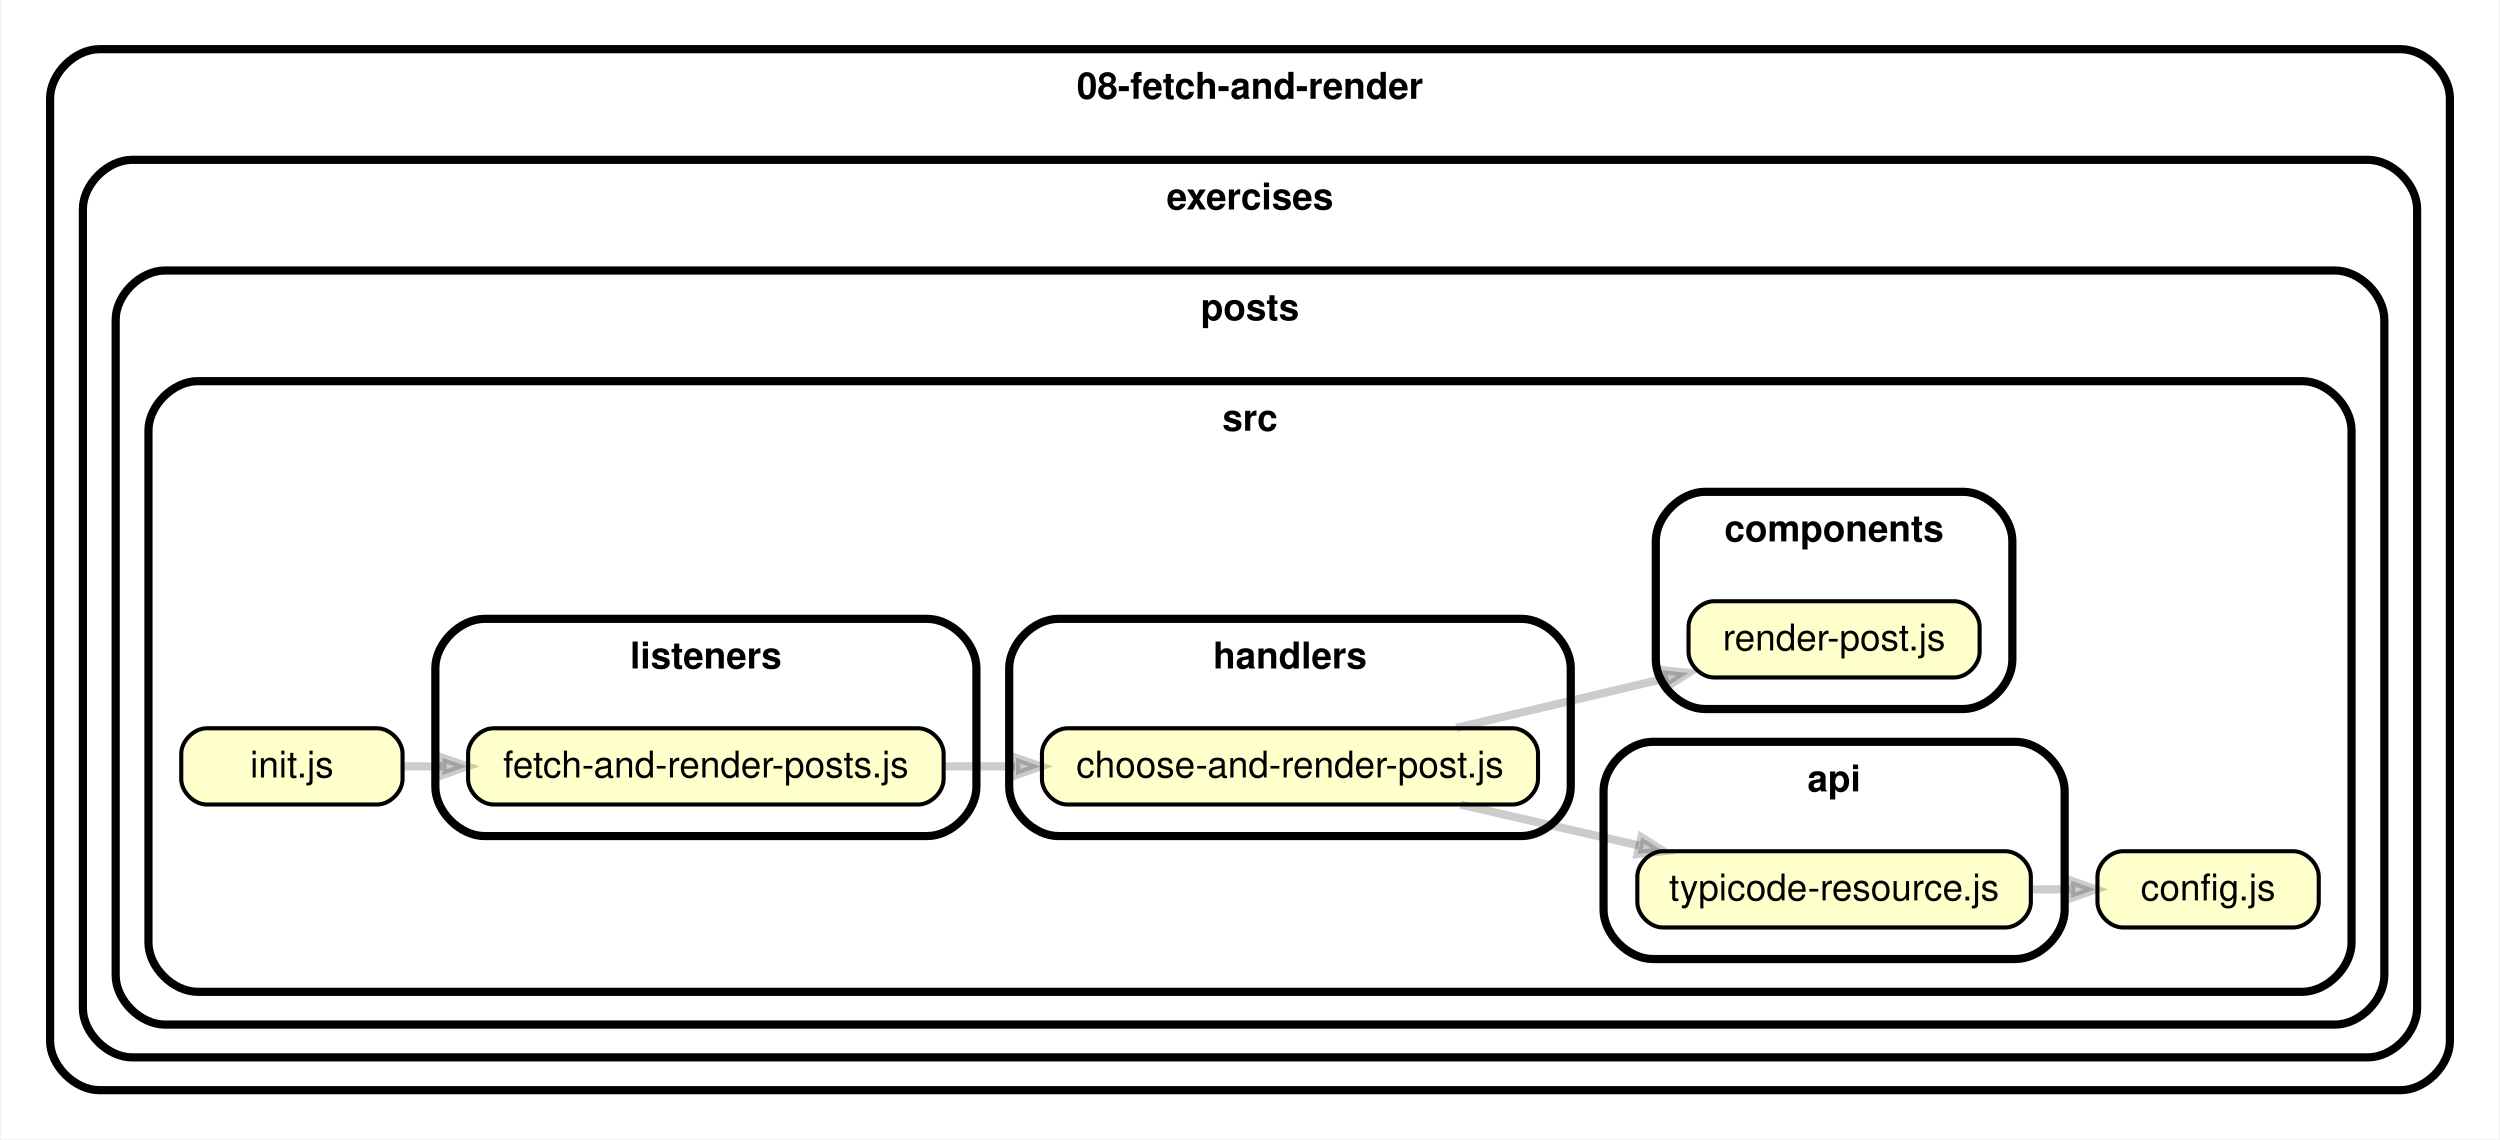
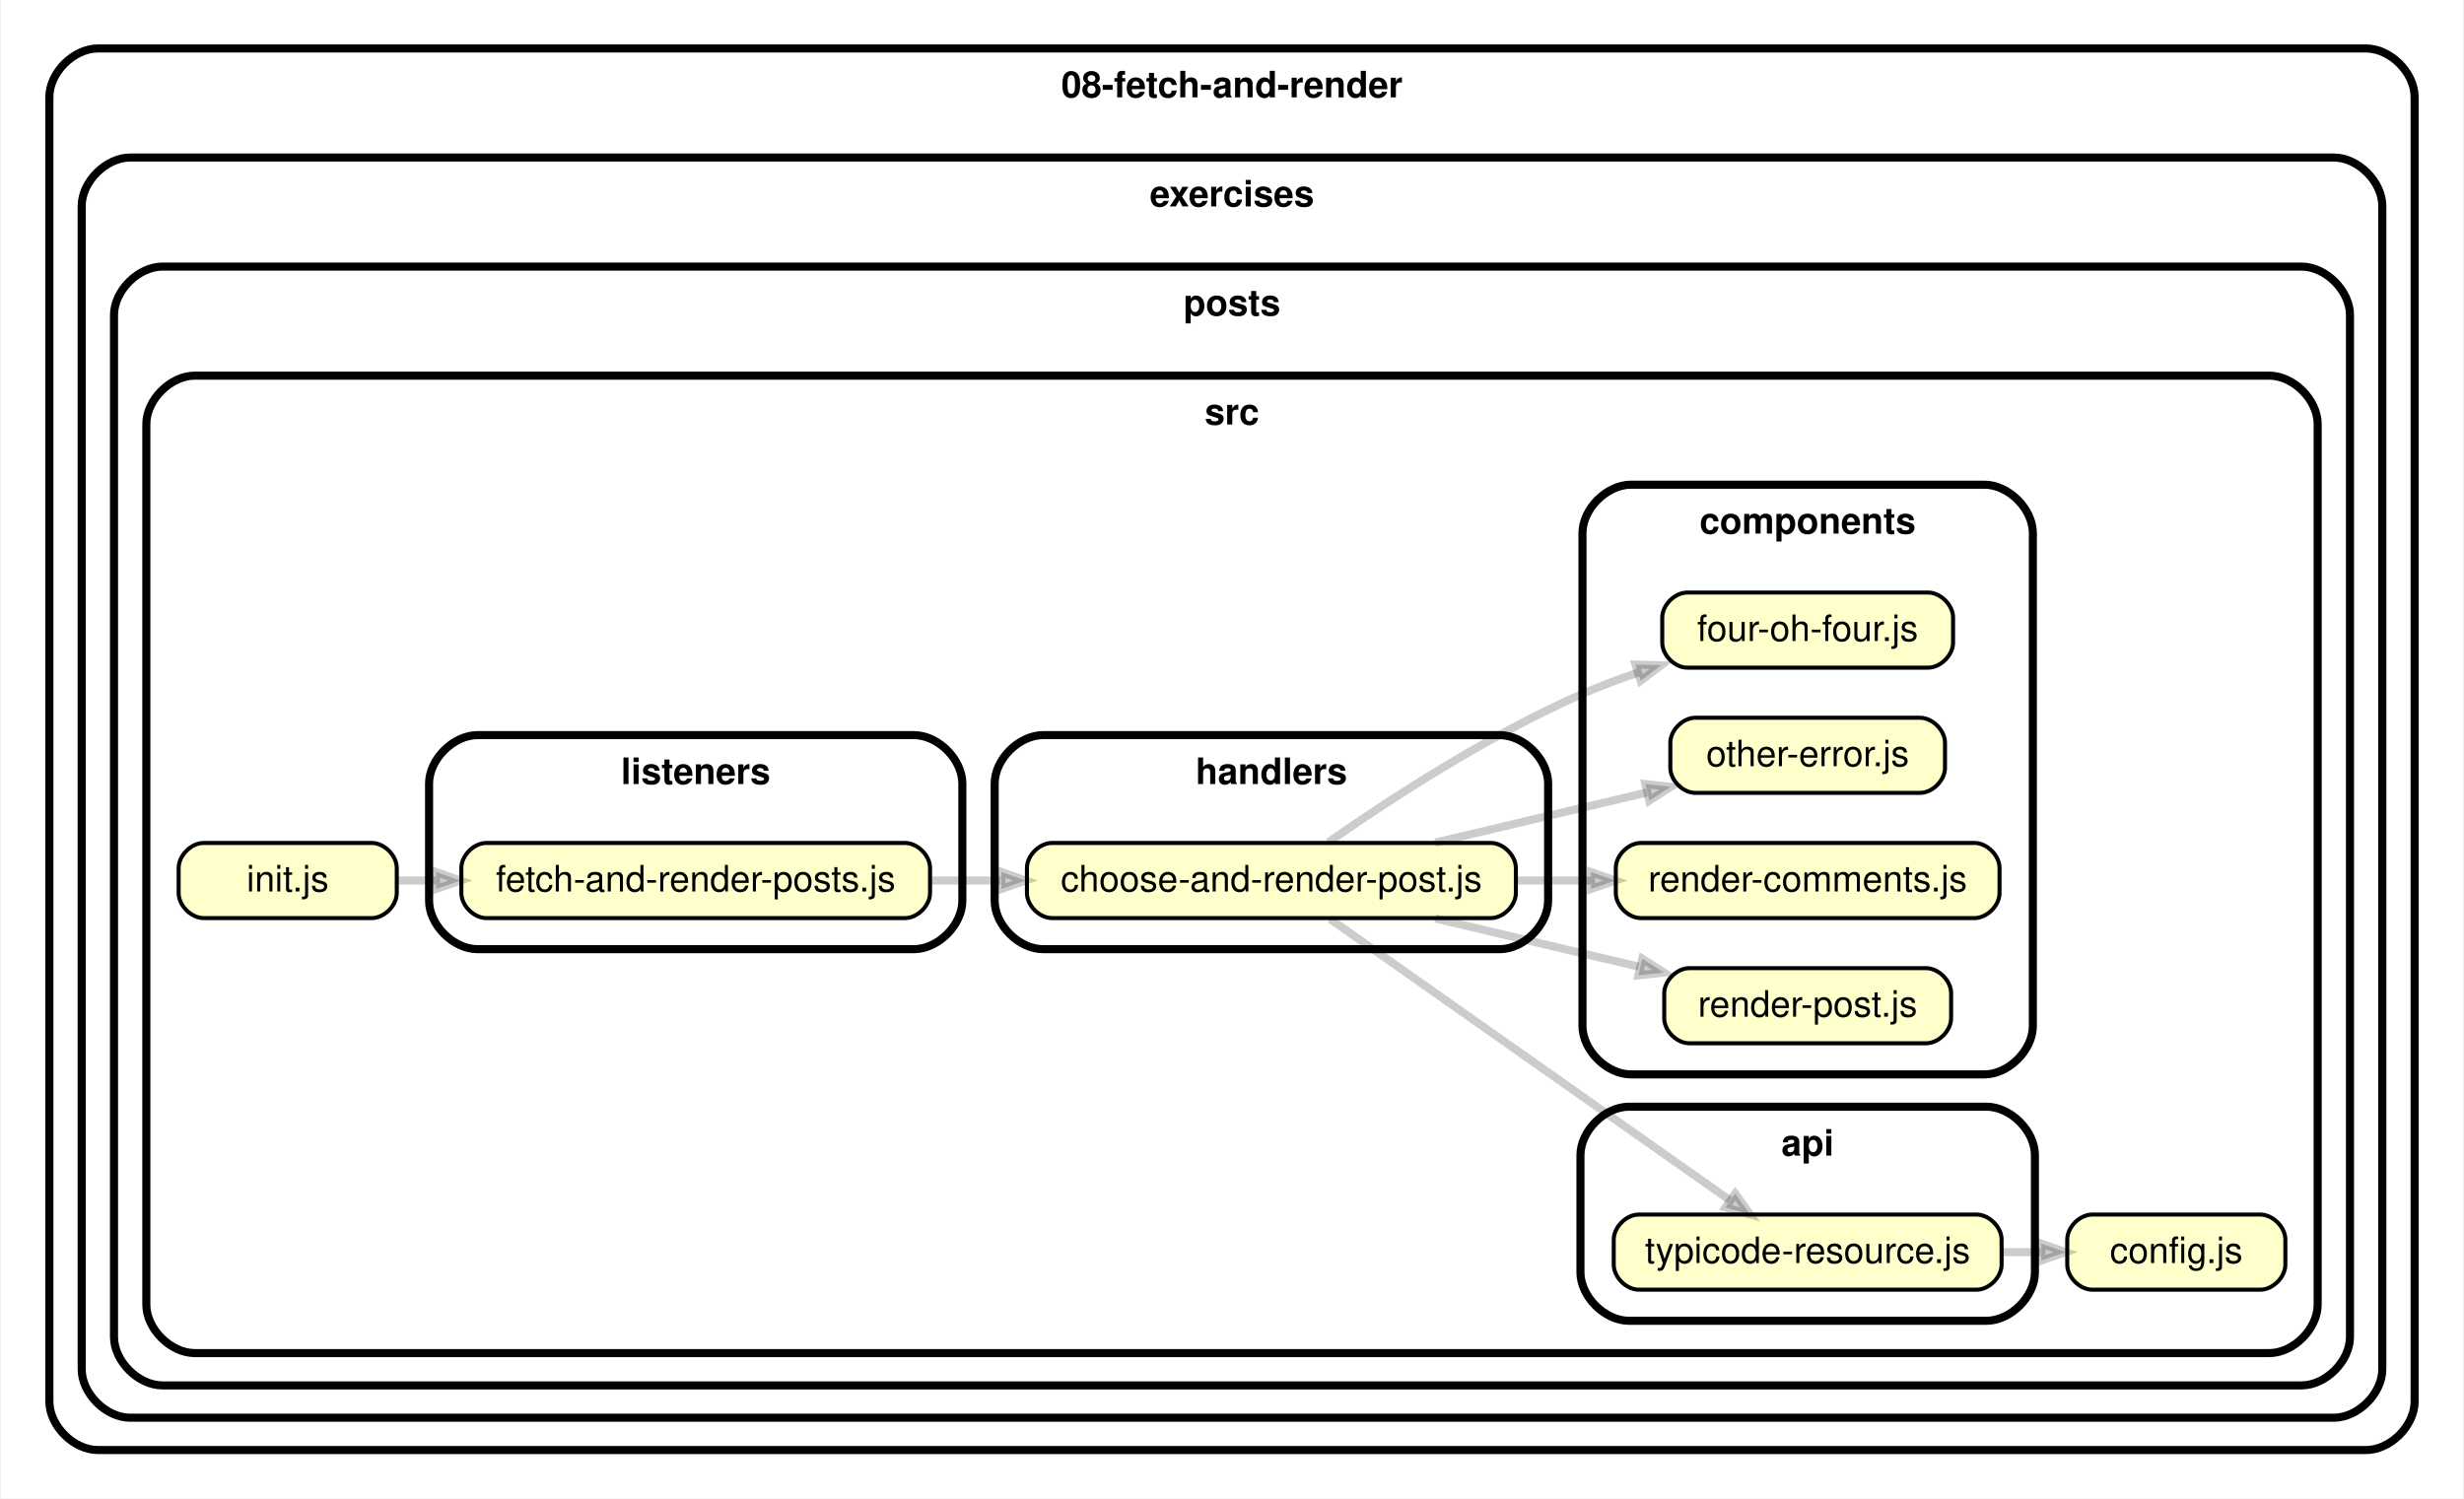
- <svg xmlns="http://www.w3.org/2000/svg" xmlns:xlink="http://www.w3.org/1999/xlink" width="610pt" height="278pt" viewBox="0.00 0.00 609.55 278.00">
-   <g id="graph0" class="graph" transform="scale(1 1) rotate(0) translate(4 274)">
-     <polygon fill="white" stroke="transparent" points="-4,4 -4,-274 605.55,-274 605.55,4 -4,4" />
+ <svg xmlns="http://www.w3.org/2000/svg" xmlns:xlink="http://www.w3.org/1999/xlink" width="610pt" height="371pt" viewBox="0.00 0.00 609.55 371.00">
+   <g id="graph0" class="graph" transform="scale(1 1) rotate(0) translate(4 367)">
+     <polygon fill="white" stroke="transparent" points="-4,4 -4,-367 605.55,-367 605.55,4 -4,4" />
    <g id="clust1" class="cluster">
-       <path fill="#ffffff" stroke="black" stroke-width="2" d="M20,-8C20,-8 581.55,-8 581.55,-8 587.55,-8 593.55,-14 593.55,-20 593.55,-20 593.55,-250 593.55,-250 593.55,-256 587.55,-262 581.55,-262 581.55,-262 20,-262 20,-262 14,-262 8,-256 8,-250 8,-250 8,-20 8,-20 8,-14 14,-8 20,-8" />
-       <text text-anchor="middle" x="300.77" y="-249.9" font-family="Helvetica,sans-Serif" font-weight="bold" font-size="9.00">08-fetch-and-render</text>
+       <path fill="#ffffff" stroke="black" stroke-width="2" d="M20,-8C20,-8 581.55,-8 581.55,-8 587.55,-8 593.55,-14 593.55,-20 593.55,-20 593.55,-343 593.55,-343 593.55,-349 587.55,-355 581.55,-355 581.55,-355 20,-355 20,-355 14,-355 8,-349 8,-343 8,-343 8,-20 8,-20 8,-14 14,-8 20,-8" />
+       <text text-anchor="middle" x="300.77" y="-342.9" font-family="Helvetica,sans-Serif" font-weight="bold" font-size="9.00">08-fetch-and-render</text>
    </g>
    <g id="clust2" class="cluster">
-       <path fill="#ffffff" stroke="black" stroke-width="2" d="M28,-16C28,-16 573.55,-16 573.55,-16 579.55,-16 585.55,-22 585.55,-28 585.55,-28 585.55,-223 585.55,-223 585.55,-229 579.55,-235 573.55,-235 573.55,-235 28,-235 28,-235 22,-235 16,-229 16,-223 16,-223 16,-28 16,-28 16,-22 22,-16 28,-16" />
-       <text text-anchor="middle" x="300.77" y="-222.9" font-family="Helvetica,sans-Serif" font-weight="bold" font-size="9.00">exercises</text>
+       <path fill="#ffffff" stroke="black" stroke-width="2" d="M28,-16C28,-16 573.55,-16 573.55,-16 579.55,-16 585.55,-22 585.55,-28 585.55,-28 585.55,-316 585.55,-316 585.55,-322 579.55,-328 573.55,-328 573.55,-328 28,-328 28,-328 22,-328 16,-322 16,-316 16,-316 16,-28 16,-28 16,-22 22,-16 28,-16" />
+       <text text-anchor="middle" x="300.77" y="-315.9" font-family="Helvetica,sans-Serif" font-weight="bold" font-size="9.00">exercises</text>
    </g>
    <g id="clust3" class="cluster">
-       <path fill="#ffffff" stroke="black" stroke-width="2" d="M36,-24C36,-24 565.55,-24 565.55,-24 571.55,-24 577.55,-30 577.55,-36 577.55,-36 577.55,-196 577.55,-196 577.55,-202 571.55,-208 565.55,-208 565.55,-208 36,-208 36,-208 30,-208 24,-202 24,-196 24,-196 24,-36 24,-36 24,-30 30,-24 36,-24" />
-       <text text-anchor="middle" x="300.77" y="-195.9" font-family="Helvetica,sans-Serif" font-weight="bold" font-size="9.00">posts</text>
+       <path fill="#ffffff" stroke="black" stroke-width="2" d="M36,-24C36,-24 565.55,-24 565.55,-24 571.55,-24 577.55,-30 577.55,-36 577.55,-36 577.55,-289 577.55,-289 577.55,-295 571.55,-301 565.55,-301 565.55,-301 36,-301 36,-301 30,-301 24,-295 24,-289 24,-289 24,-36 24,-36 24,-30 30,-24 36,-24" />
+       <text text-anchor="middle" x="300.77" y="-288.9" font-family="Helvetica,sans-Serif" font-weight="bold" font-size="9.00">posts</text>
    </g>
    <g id="clust4" class="cluster">
-       <path fill="#ffffff" stroke="black" stroke-width="2" d="M44,-32C44,-32 557.55,-32 557.55,-32 563.55,-32 569.55,-38 569.55,-44 569.55,-44 569.55,-169 569.55,-169 569.55,-175 563.55,-181 557.55,-181 557.55,-181 44,-181 44,-181 38,-181 32,-175 32,-169 32,-169 32,-44 32,-44 32,-38 38,-32 44,-32" />
-       <text text-anchor="middle" x="300.77" y="-168.9" font-family="Helvetica,sans-Serif" font-weight="bold" font-size="9.00">src</text>
+       <path fill="#ffffff" stroke="black" stroke-width="2" d="M44,-32C44,-32 557.55,-32 557.55,-32 563.55,-32 569.55,-38 569.55,-44 569.55,-44 569.55,-262 569.55,-262 569.55,-268 563.55,-274 557.55,-274 557.55,-274 44,-274 44,-274 38,-274 32,-268 32,-262 32,-262 32,-44 32,-44 32,-38 38,-32 44,-32" />
+       <text text-anchor="middle" x="300.77" y="-261.9" font-family="Helvetica,sans-Serif" font-weight="bold" font-size="9.00">src</text>
    </g>
    <g id="clust5" class="cluster">
      <path fill="#ffffff" stroke="black" stroke-width="2" d="M399.04,-40C399.04,-40 487.55,-40 487.55,-40 493.55,-40 499.55,-46 499.55,-52 499.55,-52 499.55,-81 499.55,-81 499.55,-87 493.55,-93 487.55,-93 487.55,-93 399.04,-93 399.04,-93 393.04,-93 387.04,-87 387.04,-81 387.04,-81 387.04,-52 387.04,-52 387.04,-46 393.04,-40 399.04,-40" />
      <text text-anchor="middle" x="443.29" y="-80.9" font-family="Helvetica,sans-Serif" font-weight="bold" font-size="9.00">api</text>
    </g>
    <g id="clust6" class="cluster">
-       <path fill="#ffffff" stroke="black" stroke-width="2" d="M411.79,-101C411.79,-101 474.79,-101 474.79,-101 480.79,-101 486.79,-107 486.79,-113 486.79,-113 486.79,-142 486.79,-142 486.79,-148 480.79,-154 474.79,-154 474.79,-154 411.79,-154 411.79,-154 405.79,-154 399.79,-148 399.79,-142 399.79,-142 399.79,-113 399.79,-113 399.79,-107 405.79,-101 411.79,-101" />
-       <text text-anchor="middle" x="443.29" y="-141.9" font-family="Helvetica,sans-Serif" font-weight="bold" font-size="9.00">components</text>
+       <path fill="#ffffff" stroke="black" stroke-width="2" d="M399.54,-101C399.54,-101 487.04,-101 487.04,-101 493.04,-101 499.04,-107 499.04,-113 499.04,-113 499.04,-235 499.04,-235 499.04,-241 493.04,-247 487.04,-247 487.04,-247 399.54,-247 399.54,-247 393.54,-247 387.54,-241 387.54,-235 387.54,-235 387.54,-113 387.54,-113 387.54,-107 393.54,-101 399.54,-101" />
+       <text text-anchor="middle" x="443.29" y="-234.9" font-family="Helvetica,sans-Serif" font-weight="bold" font-size="9.00">components</text>
    </g>
    <g id="clust7" class="cluster">
-       <path fill="#ffffff" stroke="black" stroke-width="2" d="M254.02,-70C254.02,-70 367.04,-70 367.04,-70 373.04,-70 379.04,-76 379.04,-82 379.04,-82 379.04,-111 379.04,-111 379.04,-117 373.04,-123 367.04,-123 367.04,-123 254.02,-123 254.02,-123 248.02,-123 242.02,-117 242.02,-111 242.02,-111 242.02,-82 242.02,-82 242.02,-76 248.02,-70 254.02,-70" />
-       <text text-anchor="middle" x="310.53" y="-110.9" font-family="Helvetica,sans-Serif" font-weight="bold" font-size="9.00">handlers</text>
+       <path fill="#ffffff" stroke="black" stroke-width="2" d="M254.02,-132C254.02,-132 367.04,-132 367.04,-132 373.04,-132 379.04,-138 379.04,-144 379.04,-144 379.04,-173 379.04,-173 379.04,-179 373.04,-185 367.04,-185 367.04,-185 254.02,-185 254.02,-185 248.02,-185 242.02,-179 242.02,-173 242.02,-173 242.02,-144 242.02,-144 242.02,-138 248.02,-132 254.02,-132" />
+       <text text-anchor="middle" x="310.53" y="-172.9" font-family="Helvetica,sans-Serif" font-weight="bold" font-size="9.00">handlers</text>
    </g>
    <g id="clust8" class="cluster">
-       <path fill="#ffffff" stroke="black" stroke-width="2" d="M114,-70C114,-70 222.02,-70 222.02,-70 228.02,-70 234.02,-76 234.02,-82 234.02,-82 234.02,-111 234.02,-111 234.02,-117 228.02,-123 222.02,-123 222.02,-123 114,-123 114,-123 108,-123 102,-117 102,-111 102,-111 102,-82 102,-82 102,-76 108,-70 114,-70" />
-       <text text-anchor="middle" x="168.01" y="-110.9" font-family="Helvetica,sans-Serif" font-weight="bold" font-size="9.00">listeners</text>
+       <path fill="#ffffff" stroke="black" stroke-width="2" d="M114,-132C114,-132 222.02,-132 222.02,-132 228.02,-132 234.02,-138 234.02,-144 234.02,-144 234.02,-173 234.02,-173 234.02,-179 228.02,-185 222.02,-185 222.02,-185 114,-185 114,-185 108,-185 102,-179 102,-173 102,-173 102,-144 102,-144 102,-138 108,-132 114,-132" />
+       <text text-anchor="middle" x="168.01" y="-172.9" font-family="Helvetica,sans-Serif" font-weight="bold" font-size="9.00">listeners</text>
    </g>
    <g id="node1" class="node">
      <g id="a_node1">
        <a xlink:href="08-fetch-and-render/exercises/posts/src/api/typicode-resource.js" xlink:title="typicode-resource.js">
          <path fill="#ffffcc" stroke="black" d="M485.1,-66.3C485.1,-66.3 401.48,-66.3 401.48,-66.3 398.38,-66.3 395.28,-63.2 395.28,-60.1 395.28,-60.1 395.28,-53.9 395.28,-53.9 395.28,-50.8 398.38,-47.7 401.48,-47.7 401.48,-47.7 485.1,-47.7 485.1,-47.7 488.2,-47.7 491.3,-50.8 491.3,-53.9 491.3,-53.9 491.3,-60.1 491.3,-60.1 491.3,-63.2 488.2,-66.3 485.1,-66.3" />
          <text text-anchor="middle" x="443.29" y="-54.3" font-family="Helvetica,sans-Serif" font-size="9.00">typicode-resource.js</text>
        </a>
      </g>
    </g>
    <g id="node2" class="node">
      <g id="a_node2">
        <a xlink:href="08-fetch-and-render/exercises/posts/src/config.js" xlink:title="config.js">
          <path fill="#ffffcc" stroke="black" d="M555.34,-66.3C555.34,-66.3 513.75,-66.3 513.75,-66.3 510.65,-66.3 507.55,-63.2 507.55,-60.1 507.55,-60.1 507.55,-53.9 507.55,-53.9 507.55,-50.8 510.65,-47.7 513.75,-47.7 513.75,-47.7 555.34,-47.7 555.34,-47.7 558.45,-47.7 561.55,-50.8 561.55,-53.9 561.55,-53.9 561.55,-60.1 561.55,-60.1 561.55,-63.2 558.45,-66.3 555.34,-66.3" />
          <text text-anchor="middle" x="534.55" y="-54.3" font-family="Helvetica,sans-Serif" font-size="9.00">config.js</text>
        </a>
      </g>
    </g>
    <g id="edge1" class="edge">
      <path fill="none" stroke="#000000" stroke-width="2" stroke-opacity="0.2" d="M491.53,-57C494.71,-57 497.87,-57 500.95,-57" />
      <polygon fill="#000000" fill-opacity="0.2" stroke="#000000" stroke-width="2" stroke-opacity="0.2" points="501.13,-59.1 507.13,-57 501.13,-54.9 501.13,-59.1" />
    </g>
    <g id="node3" class="node">
      <g id="a_node3">
+         <a xlink:href="08-fetch-and-render/exercises/posts/src/components/four-oh-four.js" xlink:title="four-oh-four.js">
+           <path fill="#ffffcc" stroke="black" d="M473.09,-220.3C473.09,-220.3 413.49,-220.3 413.49,-220.3 410.39,-220.3 407.29,-217.2 407.29,-214.1 407.29,-214.1 407.29,-207.9 407.29,-207.9 407.29,-204.8 410.39,-201.7 413.49,-201.7 413.49,-201.7 473.09,-201.7 473.09,-201.7 476.19,-201.7 479.29,-204.8 479.29,-207.9 479.29,-207.9 479.29,-214.1 479.29,-214.1 479.29,-217.2 476.19,-220.3 473.09,-220.3" />
+           <text text-anchor="middle" x="443.29" y="-208.3" font-family="Helvetica,sans-Serif" font-size="9.00">four-oh-four.js</text>
+         </a>
+       </g>
+     </g>
+     <g id="node4" class="node">
+       <g id="a_node4">
+         <a xlink:href="08-fetch-and-render/exercises/posts/src/components/other-error.js" xlink:title="other-error.js">
+           <path fill="#ffffcc" stroke="black" d="M471.09,-189.3C471.09,-189.3 415.49,-189.3 415.49,-189.3 412.39,-189.3 409.29,-186.2 409.29,-183.1 409.29,-183.1 409.29,-176.9 409.29,-176.9 409.29,-173.8 412.39,-170.7 415.49,-170.7 415.49,-170.7 471.09,-170.7 471.09,-170.7 474.19,-170.7 477.29,-173.8 477.29,-176.9 477.29,-176.9 477.29,-183.1 477.29,-183.1 477.29,-186.2 474.19,-189.3 471.09,-189.3" />
+           <text text-anchor="middle" x="443.29" y="-177.3" font-family="Helvetica,sans-Serif" font-size="9.00">other-error.js</text>
+         </a>
+       </g>
+     </g>
+     <g id="node5" class="node">
+       <g id="a_node5">
+         <a xlink:href="08-fetch-and-render/exercises/posts/src/components/render-comments.js" xlink:title="render-comments.js">
+           <path fill="#ffffcc" stroke="black" d="M484.59,-158.3C484.59,-158.3 401.99,-158.3 401.99,-158.3 398.89,-158.3 395.79,-155.2 395.79,-152.1 395.79,-152.1 395.79,-145.9 395.79,-145.9 395.79,-142.8 398.89,-139.7 401.99,-139.7 401.99,-139.7 484.59,-139.7 484.59,-139.7 487.69,-139.7 490.79,-142.8 490.79,-145.9 490.79,-145.9 490.79,-152.1 490.79,-152.1 490.79,-155.2 487.69,-158.3 484.59,-158.3" />
+           <text text-anchor="middle" x="443.29" y="-146.3" font-family="Helvetica,sans-Serif" font-size="9.00">render-comments.js</text>
+         </a>
+       </g>
+     </g>
+     <g id="node6" class="node">
+       <g id="a_node6">
        <a xlink:href="08-fetch-and-render/exercises/posts/src/components/render-post.js" xlink:title="render-post.js">
          <path fill="#ffffcc" stroke="black" d="M472.6,-127.3C472.6,-127.3 413.99,-127.3 413.99,-127.3 410.89,-127.3 407.78,-124.2 407.78,-121.1 407.78,-121.1 407.78,-114.9 407.78,-114.9 407.78,-111.8 410.89,-108.7 413.99,-108.7 413.99,-108.7 472.6,-108.7 472.6,-108.7 475.7,-108.7 478.8,-111.8 478.8,-114.9 478.8,-114.9 478.8,-121.1 478.8,-121.1 478.8,-124.2 475.7,-127.3 472.6,-127.3" />
          <text text-anchor="middle" x="443.29" y="-115.3" font-family="Helvetica,sans-Serif" font-size="9.00">render-post.js</text>
        </a>
      </g>
    </g>
-     <g id="node4" class="node">
-       <g id="a_node4">
+     <g id="node7" class="node">
+       <g id="a_node7">
        <a xlink:href="08-fetch-and-render/exercises/posts/src/handlers/choose-and-render-post.js" xlink:title="choose-and-render-post.js">
-           <path fill="#ffffcc" stroke="black" d="M364.85,-96.3C364.85,-96.3 256.21,-96.3 256.21,-96.3 253.11,-96.3 250.01,-93.2 250.01,-90.1 250.01,-90.1 250.01,-83.9 250.01,-83.9 250.01,-80.8 253.11,-77.7 256.21,-77.7 256.21,-77.7 364.85,-77.7 364.85,-77.7 367.95,-77.7 371.05,-80.8 371.05,-83.9 371.05,-83.9 371.05,-90.1 371.05,-90.1 371.05,-93.2 367.95,-96.3 364.85,-96.3" />
-           <text text-anchor="middle" x="310.53" y="-84.3" font-family="Helvetica,sans-Serif" font-size="9.00">choose-and-render-post.js</text>
+           <path fill="#ffffcc" stroke="black" d="M364.85,-158.3C364.85,-158.3 256.21,-158.3 256.21,-158.3 253.11,-158.3 250.01,-155.2 250.01,-152.1 250.01,-152.1 250.01,-145.9 250.01,-145.9 250.01,-142.8 253.11,-139.7 256.21,-139.7 256.21,-139.7 364.85,-139.7 364.85,-139.7 367.95,-139.7 371.05,-142.8 371.05,-145.9 371.05,-145.9 371.05,-152.1 371.05,-152.1 371.05,-155.2 367.95,-158.3 364.85,-158.3" />
+           <text text-anchor="middle" x="310.53" y="-146.3" font-family="Helvetica,sans-Serif" font-size="9.00">choose-and-render-post.js</text>
        </a>
      </g>
    </g>
    <g id="edge2" class="edge">
-       <path fill="none" stroke="#000000" stroke-width="2" stroke-opacity="0.2" d="M352.18,-77.67C365.96,-74.51 381.45,-70.96 395.66,-67.7" />
-       <polygon fill="#000000" fill-opacity="0.2" stroke="#000000" stroke-width="2" stroke-opacity="0.2" points="396.28,-69.71 401.66,-66.32 395.34,-65.62 396.28,-69.71" />
+       <path fill="none" stroke="#000000" stroke-width="2" stroke-opacity="0.2" d="M325.03,-139.5C348.64,-122.89 397.45,-88.55 424.05,-69.83" />
+       <polygon fill="#000000" fill-opacity="0.2" stroke="#000000" stroke-width="2" stroke-opacity="0.2" points="425.36,-71.48 429.06,-66.31 422.94,-68.05 425.36,-71.48" />
    </g>
    <g id="edge3" class="edge">
-       <path fill="none" stroke="#000000" stroke-width="2" stroke-opacity="0.2" d="M351.11,-96.39C367.04,-100.16 385.4,-104.51 401.45,-108.32" />
-       <polygon fill="#000000" fill-opacity="0.2" stroke="#000000" stroke-width="2" stroke-opacity="0.2" points="401.39,-110.46 407.71,-109.8 402.36,-106.37 401.39,-110.46" />
+       <path fill="none" stroke="#000000" stroke-width="2" stroke-opacity="0.2" d="M324.58,-158.44C339.19,-168.64 363.85,-184.8 387.04,-195 391.57,-196.99 396.42,-198.82 401.3,-200.46" />
+       <polygon fill="#000000" fill-opacity="0.2" stroke="#000000" stroke-width="2" stroke-opacity="0.2" points="400.66,-202.46 407.01,-202.3 401.95,-198.46 400.66,-202.46" />
    </g>
-     <g id="node5" class="node">
-       <g id="a_node5">
+     <g id="edge4" class="edge">
+       <path fill="none" stroke="#000000" stroke-width="2" stroke-opacity="0.2" d="M351.11,-158.39C367.72,-162.32 386.96,-166.88 403.48,-170.8" />
+       <polygon fill="#000000" fill-opacity="0.2" stroke="#000000" stroke-width="2" stroke-opacity="0.2" points="403.11,-172.87 409.44,-172.21 404.08,-168.78 403.11,-172.87" />
+     </g>
+     <g id="edge5" class="edge">
+       <path fill="none" stroke="#000000" stroke-width="2" stroke-opacity="0.2" d="M371.17,-149C377.33,-149 383.56,-149 389.64,-149" />
+       <polygon fill="#000000" fill-opacity="0.2" stroke="#000000" stroke-width="2" stroke-opacity="0.2" points="389.66,-151.1 395.66,-149 389.66,-146.9 389.66,-151.1" />
+     </g>
+     <g id="edge6" class="edge">
+       <path fill="none" stroke="#000000" stroke-width="2" stroke-opacity="0.2" d="M351.11,-139.61C367.04,-135.84 385.4,-131.49 401.45,-127.68" />
+       <polygon fill="#000000" fill-opacity="0.2" stroke="#000000" stroke-width="2" stroke-opacity="0.2" points="402.36,-129.63 407.71,-126.2 401.39,-125.54 402.36,-129.63" />
+     </g>
+     <g id="node8" class="node">
+       <g id="a_node8">
        <a xlink:href="08-fetch-and-render/exercises/posts/src/init.js" xlink:title="init.js">
-           <path fill="#ffffcc" stroke="black" d="M87.8,-96.3C87.8,-96.3 46.2,-96.3 46.2,-96.3 43.1,-96.3 40,-93.2 40,-90.1 40,-90.1 40,-83.9 40,-83.9 40,-80.8 43.1,-77.7 46.2,-77.7 46.2,-77.7 87.8,-77.7 87.8,-77.7 90.9,-77.7 94,-80.8 94,-83.9 94,-83.9 94,-90.1 94,-90.1 94,-93.2 90.9,-96.3 87.8,-96.3" />
-           <text text-anchor="middle" x="67" y="-84.3" font-family="Helvetica,sans-Serif" font-size="9.00">init.js</text>
+           <path fill="#ffffcc" stroke="black" d="M87.8,-158.3C87.8,-158.3 46.2,-158.3 46.2,-158.3 43.1,-158.3 40,-155.2 40,-152.1 40,-152.1 40,-145.9 40,-145.9 40,-142.8 43.1,-139.7 46.2,-139.7 46.2,-139.7 87.8,-139.7 87.8,-139.7 90.9,-139.7 94,-142.8 94,-145.9 94,-145.9 94,-152.1 94,-152.1 94,-155.2 90.9,-158.3 87.8,-158.3" />
+           <text text-anchor="middle" x="67" y="-146.3" font-family="Helvetica,sans-Serif" font-size="9.00">init.js</text>
        </a>
      </g>
    </g>
-     <g id="node6" class="node">
-       <g id="a_node6">
+     <g id="node9" class="node">
+       <g id="a_node9">
        <a xlink:href="08-fetch-and-render/exercises/posts/src/listeners/fetch-and-render-posts.js" xlink:title="fetch-and-render-posts.js">
-           <path fill="#ffffcc" stroke="black" d="M219.82,-96.3C219.82,-96.3 116.19,-96.3 116.19,-96.3 113.09,-96.3 109.99,-93.2 109.99,-90.1 109.99,-90.1 109.99,-83.9 109.99,-83.9 109.99,-80.8 113.09,-77.7 116.19,-77.7 116.19,-77.7 219.82,-77.7 219.82,-77.7 222.92,-77.7 226.02,-80.8 226.02,-83.9 226.02,-83.9 226.02,-90.1 226.02,-90.1 226.02,-93.2 222.92,-96.3 219.82,-96.3" />
-           <text text-anchor="middle" x="168.01" y="-84.3" font-family="Helvetica,sans-Serif" font-size="9.00">fetch-and-render-posts.js</text>
+           <path fill="#ffffcc" stroke="black" d="M219.82,-158.3C219.82,-158.3 116.19,-158.3 116.19,-158.3 113.09,-158.3 109.99,-155.2 109.99,-152.1 109.99,-152.1 109.99,-145.9 109.99,-145.9 109.99,-142.8 113.09,-139.7 116.19,-139.7 116.19,-139.7 219.82,-139.7 219.82,-139.7 222.92,-139.7 226.02,-142.8 226.02,-145.9 226.02,-145.9 226.02,-152.1 226.02,-152.1 226.02,-155.2 222.92,-158.3 219.82,-158.3" />
+           <text text-anchor="middle" x="168.01" y="-146.3" font-family="Helvetica,sans-Serif" font-size="9.00">fetch-and-render-posts.js</text>
        </a>
      </g>
    </g>
-     <g id="edge4" class="edge">
-       <path fill="none" stroke="#000000" stroke-width="2" stroke-opacity="0.2" d="M94.01,-87C97.09,-87 100.33,-87 103.66,-87" />
-       <polygon fill="#000000" fill-opacity="0.2" stroke="#000000" stroke-width="2" stroke-opacity="0.2" points="103.73,-89.1 109.73,-87 103.73,-84.9 103.73,-89.1" />
+     <g id="edge7" class="edge">
+       <path fill="none" stroke="#000000" stroke-width="2" stroke-opacity="0.2" d="M94.01,-149C97.09,-149 100.33,-149 103.66,-149" />
+       <polygon fill="#000000" fill-opacity="0.2" stroke="#000000" stroke-width="2" stroke-opacity="0.2" points="103.73,-151.1 109.73,-149 103.73,-146.9 103.73,-151.1" />
    </g>
-     <g id="edge5" class="edge">
-       <path fill="none" stroke="#000000" stroke-width="2" stroke-opacity="0.2" d="M226.16,-87C231.85,-87 237.66,-87 243.44,-87" />
-       <polygon fill="#000000" fill-opacity="0.2" stroke="#000000" stroke-width="2" stroke-opacity="0.2" points="243.68,-89.1 249.68,-87 243.68,-84.9 243.68,-89.1" />
+     <g id="edge8" class="edge">
+       <path fill="none" stroke="#000000" stroke-width="2" stroke-opacity="0.2" d="M226.16,-149C231.85,-149 237.66,-149 243.44,-149" />
+       <polygon fill="#000000" fill-opacity="0.2" stroke="#000000" stroke-width="2" stroke-opacity="0.2" points="243.68,-151.1 249.68,-149 243.68,-146.9 243.68,-151.1" />
    </g>
  </g>
</svg>
